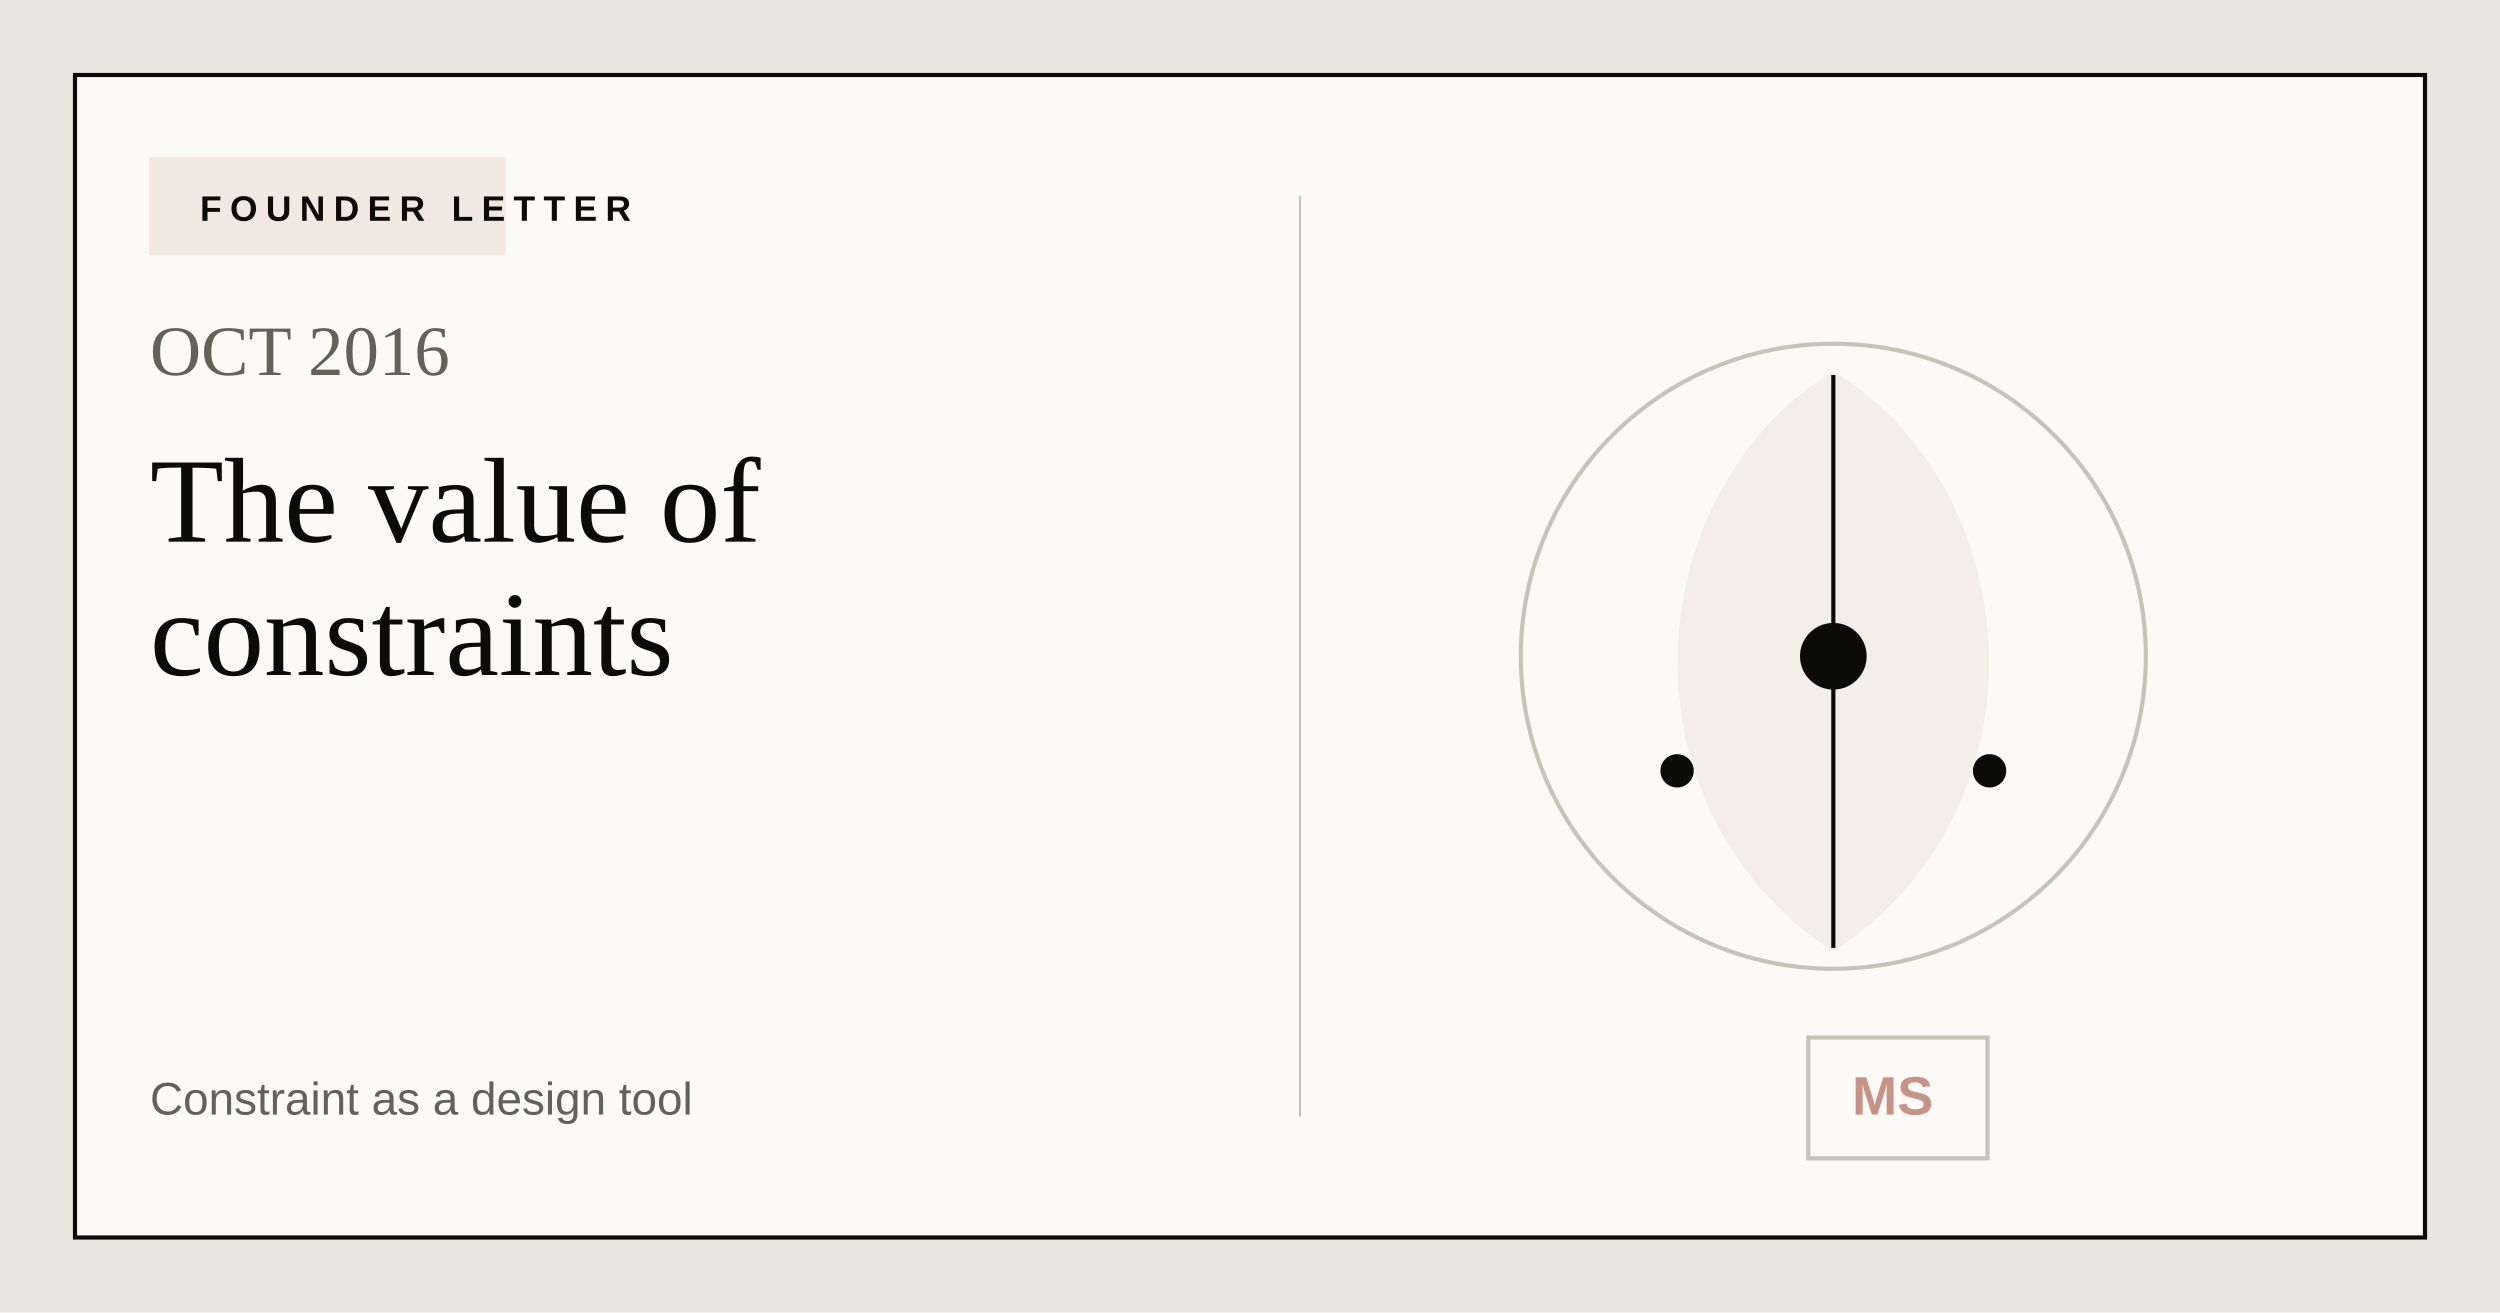
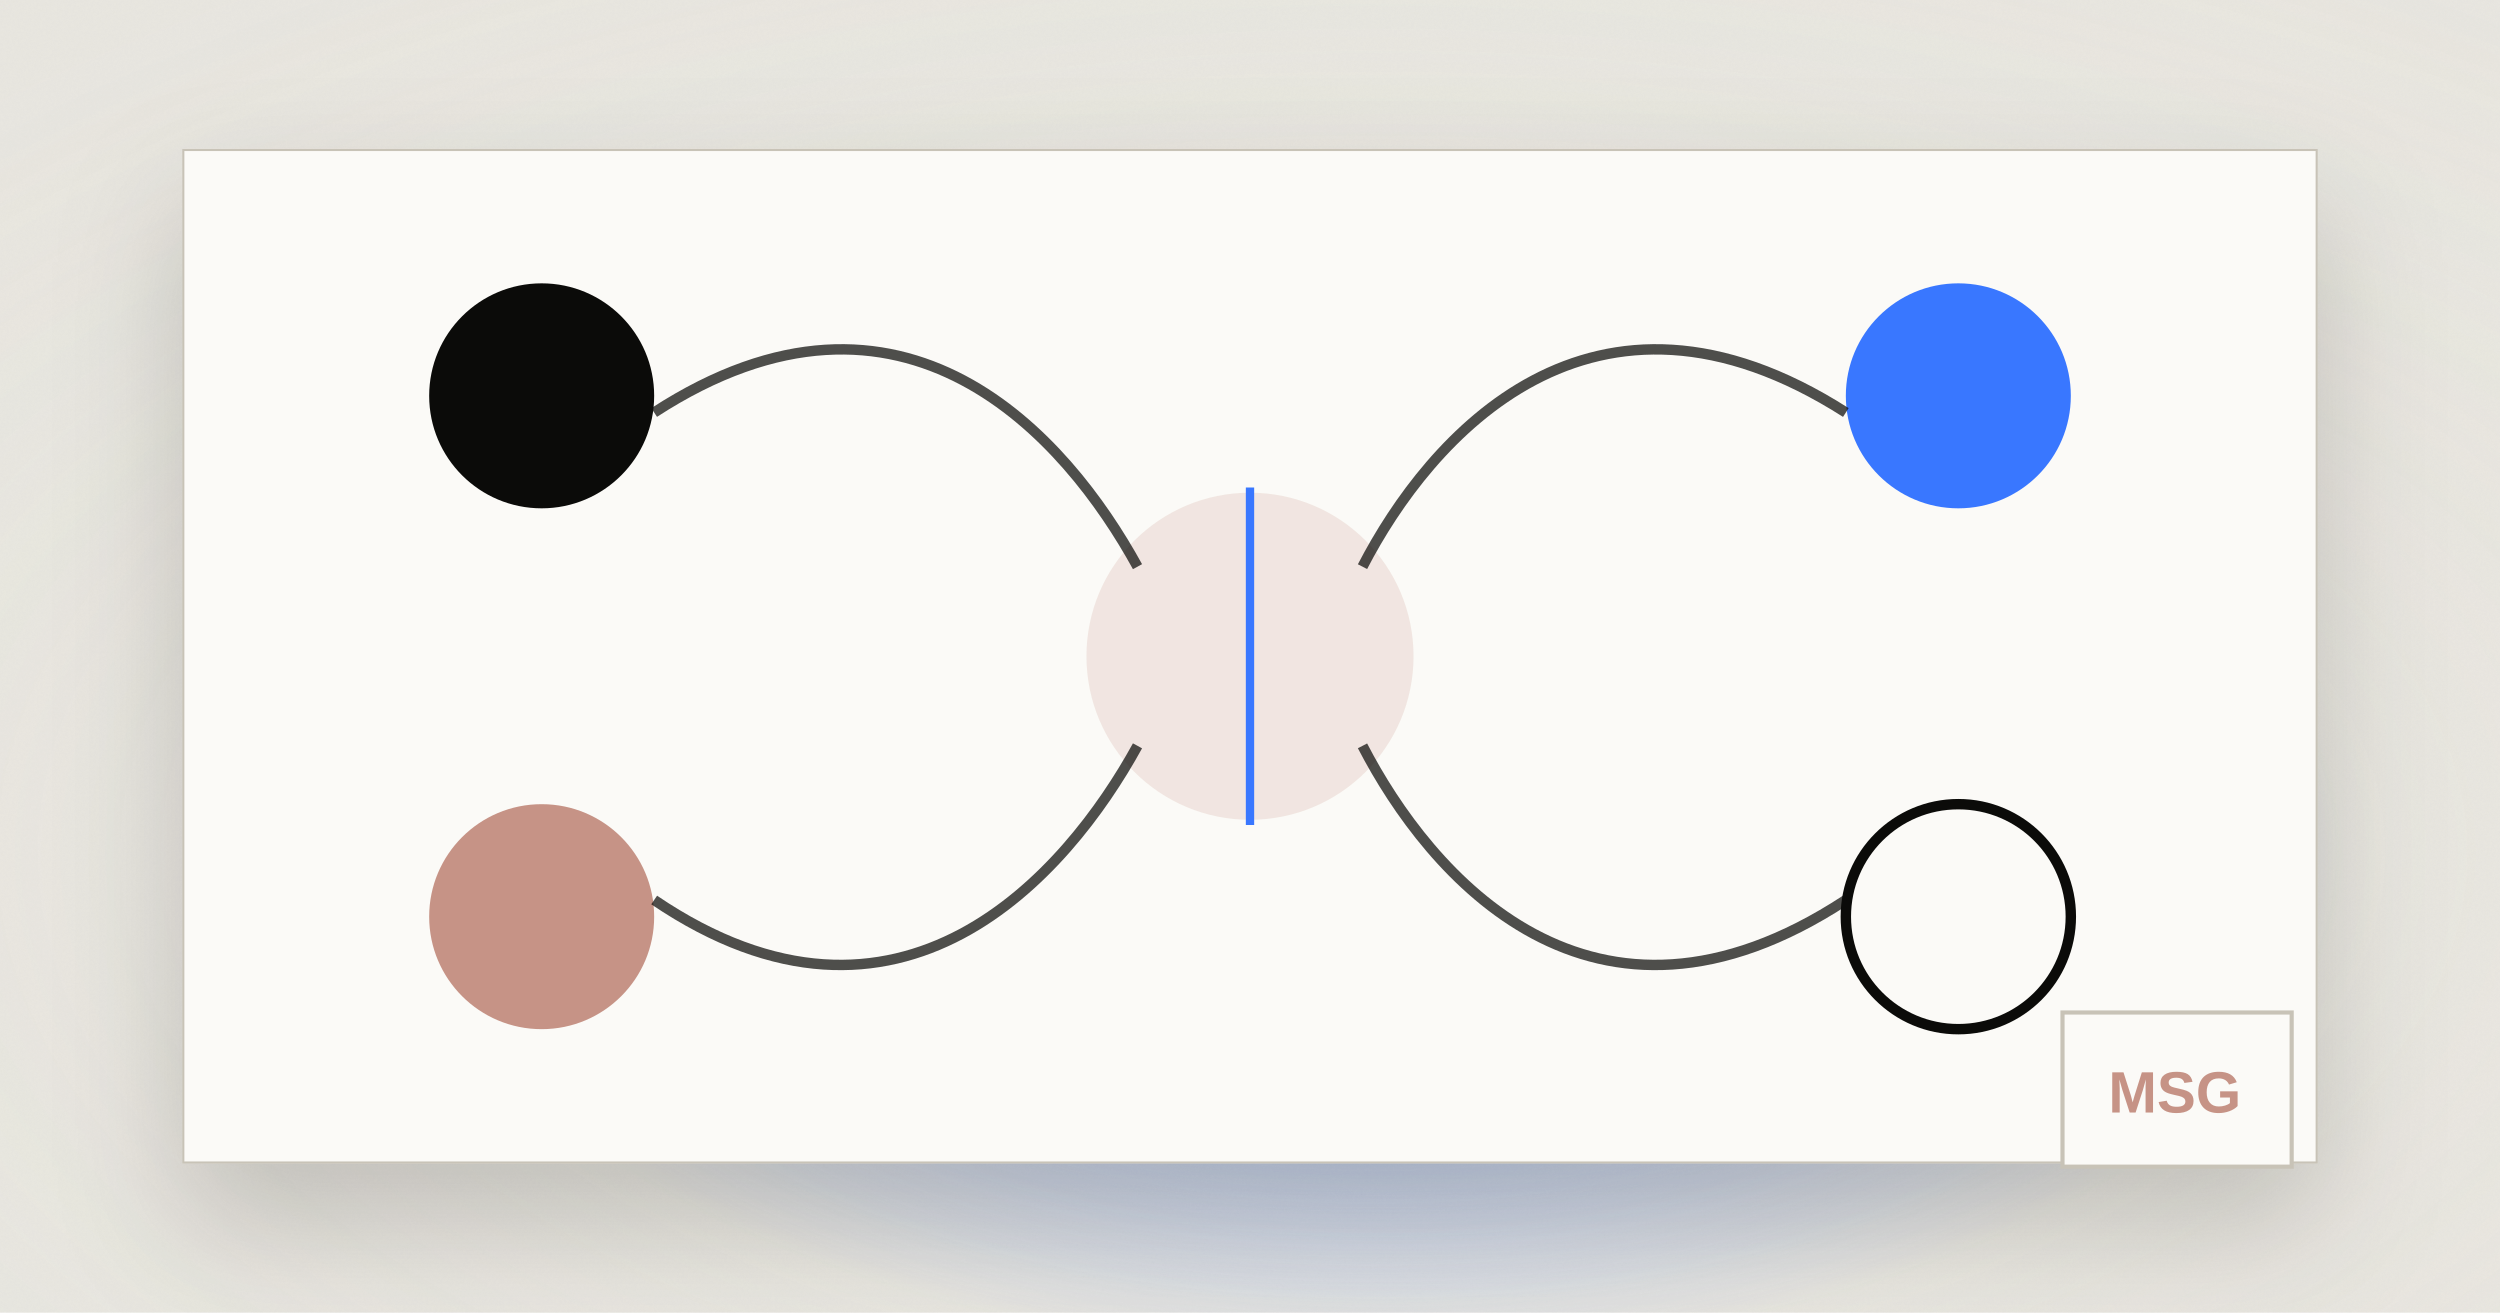
<svg xmlns="http://www.w3.org/2000/svg" width="1200" height="630" viewBox="0 0 1200 630" role="img" aria-labelledby="title desc">
+   <defs>
+     <radialGradient id="glow" cx="55%" cy="65%" r="80%">
+       <stop offset="0%" stop-color="#3977ff" stop-opacity="0.42" />
+       <stop offset="48%" stop-color="#e8e6df" stop-opacity="0.9" />
+       <stop offset="100%" stop-color="#e8e6df" />
+     </radialGradient>
+     <linearGradient id="panel" x1="0" y1="0" x2="1" y2="1">
+       <stop offset="0%" stop-color="#ffffff" stop-opacity="0.88" />
+       <stop offset="100%" stop-color="#fbfaf7" stop-opacity="0.64" />
+     </linearGradient>
+     <filter id="shadow" x="-30%" y="-30%" width="160%" height="160%">
+       <feDropShadow dx="0" dy="28" stdDeviation="30" flood-color="#0b0b09" flood-opacity="0.17" />
+     </filter>
+     <filter id="grain">
+       <feTurbulence type="fractalNoise" baseFrequency="0.74" numOctaves="3" stitchTiles="stitch" />
+       <feColorMatrix type="saturate" values="0" />
+       <feComponentTransfer>
+         <feFuncA type="table" tableValues="0 0.045" />
+       </feComponentTransfer>
+     </filter>
+   </defs>
  <rect width="1200" height="630" fill="#e8e6df" />
-   <rect x="36" y="36" width="1128" height="558" fill="#fbfaf7" stroke="#0b0b09" stroke-width="2" />
-   <rect x="72" y="76" width="170" height="46" fill="#c69386" opacity="0.18" stroke="#c69386" stroke-width="1" />
-   <text x="96" y="106" font-family="Arial, Helvetica, sans-serif" font-size="17" font-weight="700" letter-spacing="4" fill="#0b0b09">FOUNDER LETTER</text>
-   <text x="72" y="180" font-family="Georgia, 'Times New Roman', serif" font-size="34" fill="#64615b">OCT 2016</text>
-   <text x="72" y="260" font-family="Georgia, 'Times New Roman', serif" font-size="58" font-weight="500" fill="#0b0b09">The value of</text>
-   <text x="72" y="324" font-family="Georgia, 'Times New Roman', serif" font-size="58" font-weight="500" fill="#0b0b09">constraints</text>
-   <text x="72" y="535" font-family="Arial, Helvetica, sans-serif" font-size="22" fill="#64615b">Constraint as a design tool</text>
-   <circle cx="880" cy="315" r="150" fill="none" stroke="#c8c3b7" stroke-width="2" />
-   <path d="M880 455 C775 385 790 235 880 180 C970 235 985 385 880 455Z" fill="#c69386" opacity="0.12" stroke="#c69386" stroke-width="3" />
-   <path d="M880 455 V180" stroke="#0b0b09" stroke-width="2" />
-   <circle cx="880" cy="315" r="16" fill="#0b0b09" />
-   <circle cx="805" cy="370" r="8" fill="#0b0b09" />
-   <circle cx="955" cy="370" r="8" fill="#0b0b09" />
-   <line x1="624" y1="94" x2="624" y2="536" stroke="#c8c3b7" stroke-width="1" />
-   <rect x="868" y="498" width="86" height="58" fill="#fbfaf7" stroke="#c8c3b7" stroke-width="2" />
-   <text x="889" y="535" font-family="Arial, Helvetica, sans-serif" font-size="26" font-weight="700" fill="#c69386">MS</text>
+   <rect width="1200" height="630" fill="url(#glow)" opacity="0.74" />
+   <rect width="1200" height="630" filter="url(#grain)" opacity="0.66" />
+   <rect x="88" y="72" width="1024" height="486" rx="0" fill="#fbfaf7" stroke="#c8c3b7" filter="url(#shadow)" />
+   <circle cx="600" cy="315" r="76" fill="#c69386" opacity="0.2" stroke="#c69386" stroke-width="5" />
+   <circle cx="260" cy="190" r="54" fill="#0b0b09" />
+   <circle cx="940" cy="190" r="54" fill="#3977ff" />
+   <circle cx="260" cy="440" r="54" fill="#c69386" />
+   <circle cx="940" cy="440" r="54" fill="#fbfaf7" stroke="#0b0b09" stroke-width="5" />
+   <path d="M314 198 C434 120 512 210 546 272 M886 198 C764 120 686 210 654 272 M314 432 C432 512 512 420 546 358 M886 432 C764 512 686 420 654 358" fill="none" stroke="#0b0b09" stroke-width="5" opacity="0.72" />
+   <path d="M600 234 V396" stroke="#3977ff" stroke-width="4" />
+   <g transform="translate(990 486)">
+     <rect width="110" height="74" rx="0" fill="#fbfaf7" stroke="#c8c3b7" stroke-width="2" />
+     <text x="22" y="48" font-family="Arial, Helvetica, sans-serif" font-size="28" font-weight="800" fill="#c69386">MSG</text>
+   </g>
</svg>
